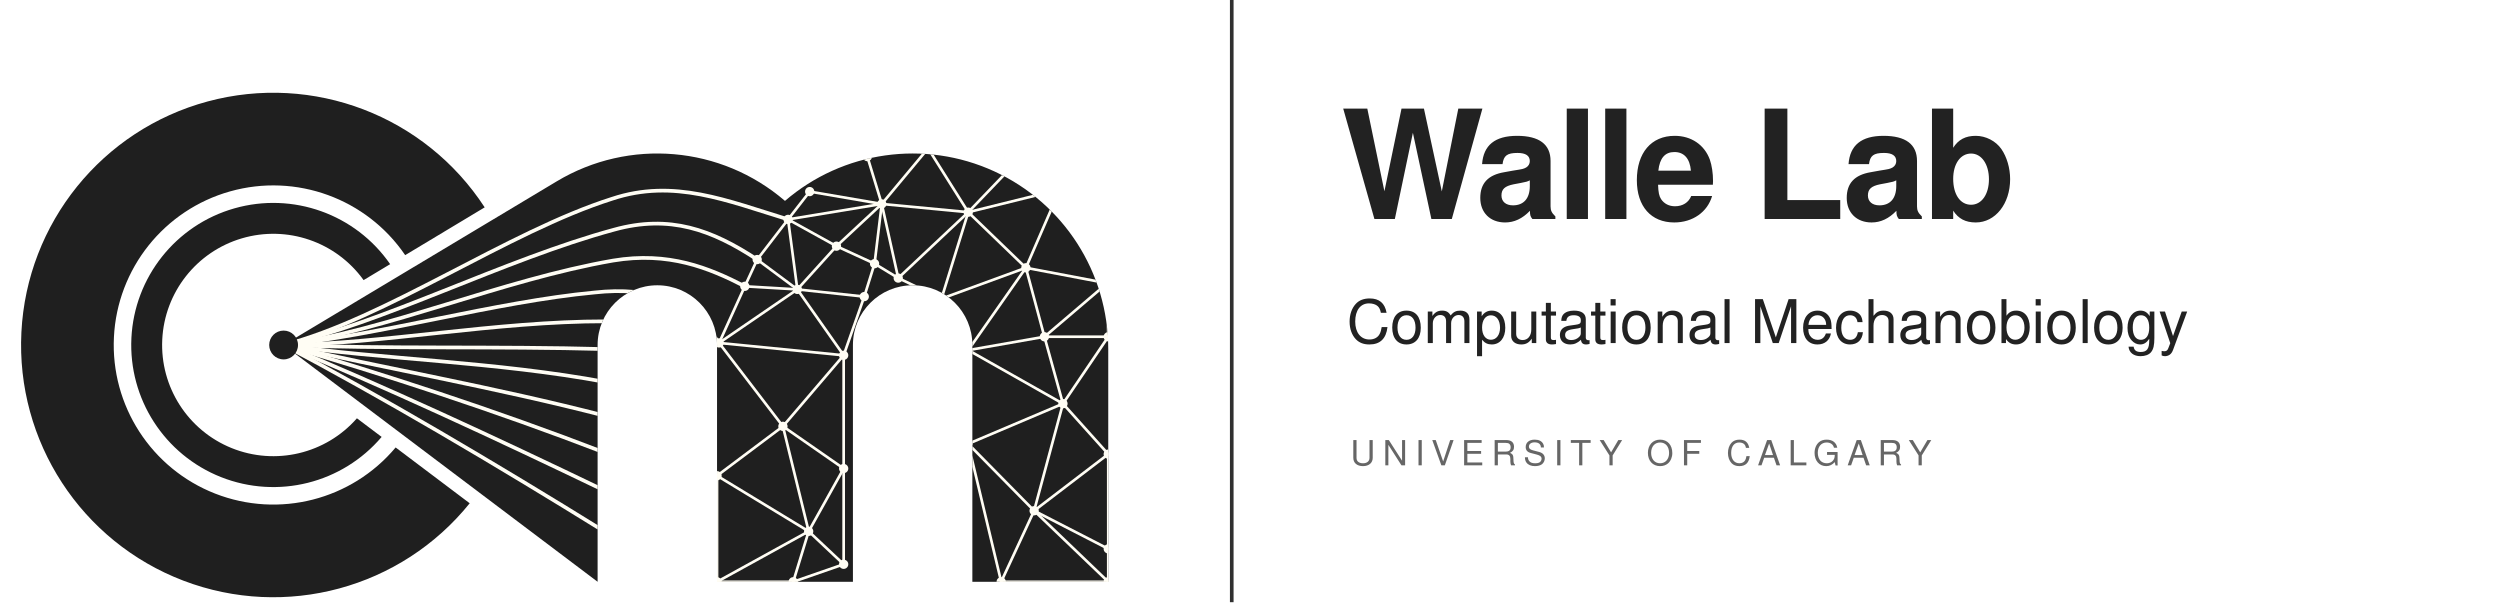
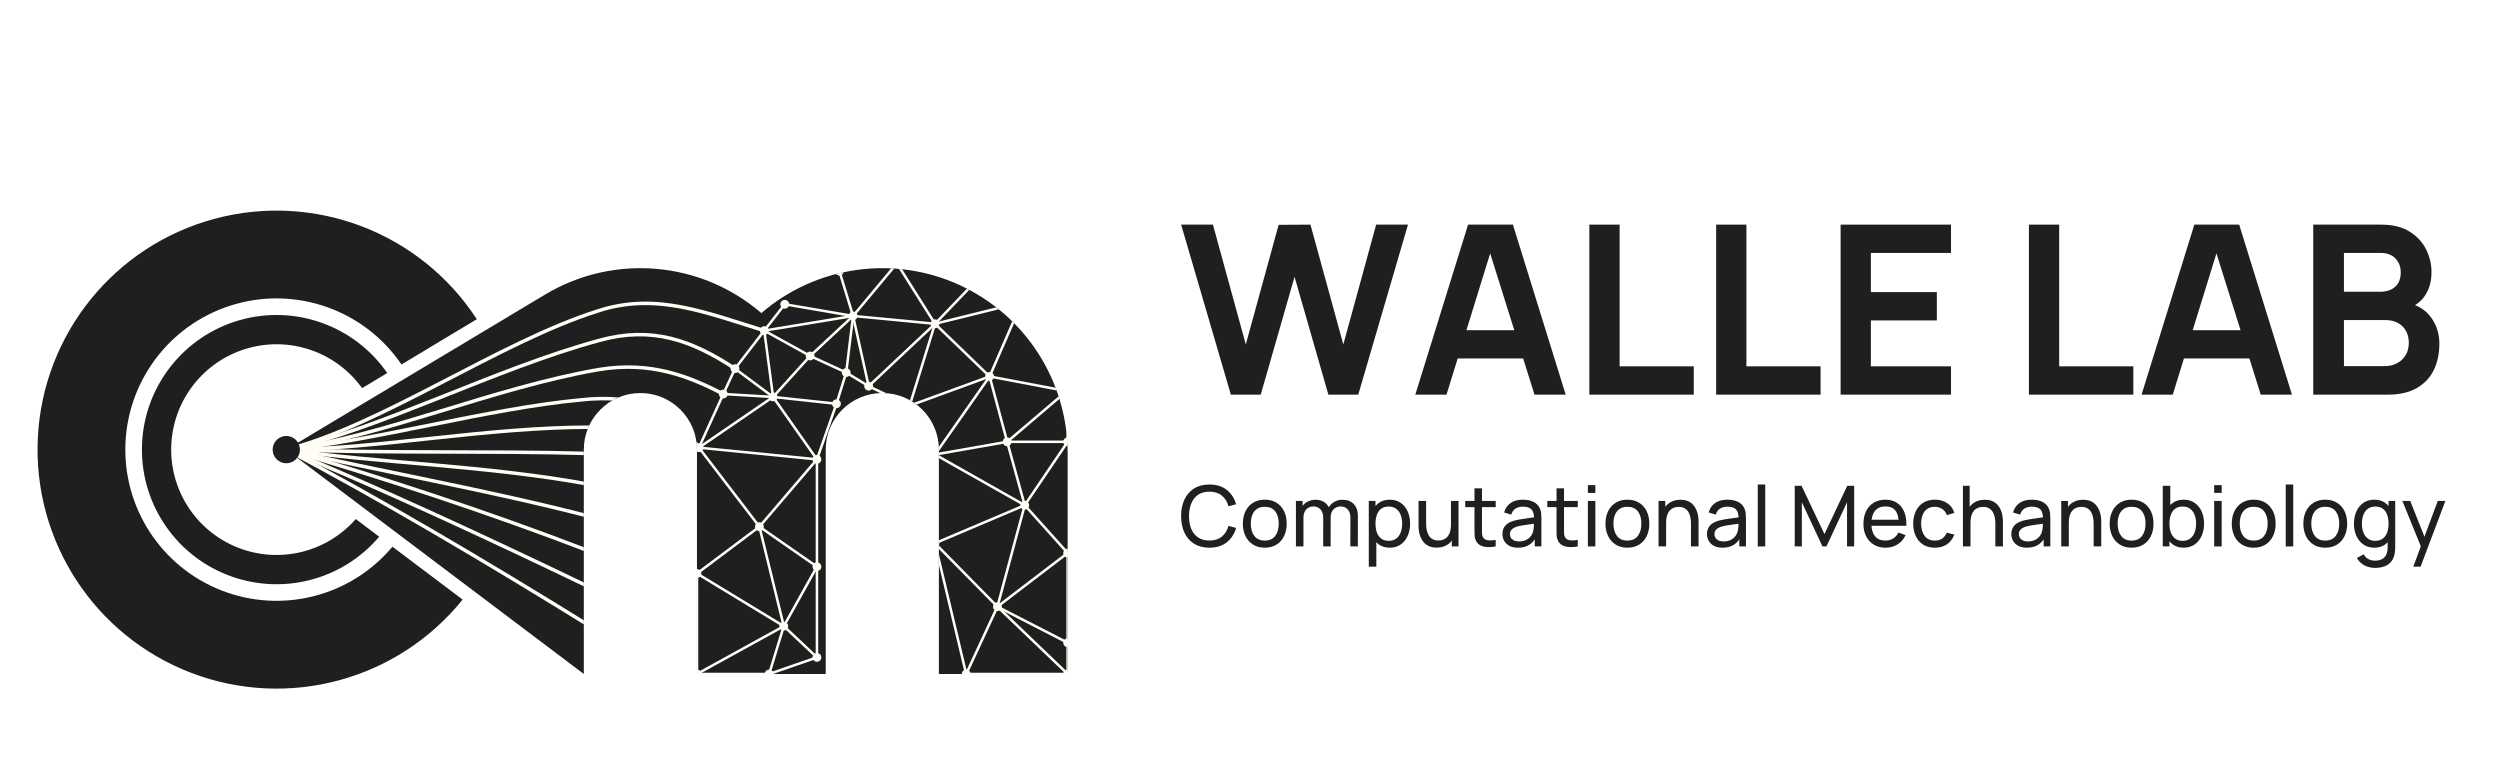
- <svg xmlns="http://www.w3.org/2000/svg" width="1370" height="330" viewBox="65 160 1370 330">
-   <svg x="65" y="120" width="620" height="378" viewBox="0 0 1098 670">
+ <svg xmlns="http://www.w3.org/2000/svg" width="1400" height="430" viewBox="0 0 1400 430">
+   <svg x="10" y="30" width="600" height="366" viewBox="0 0 1098 670">
    <g transform="translate(0 0) scale(1) translate(-70 -295)">
      <defs>
        <linearGradient id="charcoal" x1="130" y1="470" x2="510" y2="900" gradientUnits="userSpaceOnUse">
          <stop stop-color="#1f1f1f" />
          <stop offset="1" stop-color="#1f1f1f" />
        </linearGradient>
        <linearGradient id="colour" x1="326" y1="705" x2="1146" y2="705" gradientUnits="userSpaceOnUse">
          <stop stop-color="#f15a24" />
          <stop offset=".42" stop-color="#e52b28" />
          <stop offset=".7" stop-color="#d5192c" />
          <stop offset="1" stop-color="#c8102e" />
        </linearGradient>
        <clipPath id="m-clip">
          <path d="M345 701 L610.347 542.016 A190 190 0 0 1 832 561.042 A190 190 0 0 1 1146 705 L1146 931 L1014 931 L1014 701 A58 58 0 0 0 898 701 L898 931 L766 931 L766 701 A58 58 0 0 0 650 701 L650 931 L345 701 Z" />
        </clipPath>
      </defs>
      <g id="charcoal-symbol" fill="#1f1f1f">
        <path d="M540.311 567.312 A245 245 0 1 0 525.758 854.741 L453.821 800.532 A155 155 0 1 1 463.086 613.714 Z" />
        <path d="M448.488 622.485 A138 138 0 1 0 440.224 790.286 L416.213 772.193 A108 108 0 1 1 422.705 637.977 Z" />
      </g>
      <path id="colour-symbol" d="M345 701 L610.347 542.016 A190 190 0 0 1 832 561.042 A190 190 0 0 1 1146 705 L1146 931 L1014 931 L1014 701 A58 58 0 0 0 898 701 L898 931 L766 931 L766 701 A58 58 0 0 0 650 701 L650 931 L345 701 Z" fill="#1f1f1f" />
      <g clip-path="url(#m-clip)" stroke="#fffdf4" stroke-linecap="round" stroke-linejoin="round">
        <g id="radiating-curves" stroke-width="3.6" fill="none">
          <path d="M345 701 C443 676 563 591 664 559 C724 539 776 561 835 579" />
          <path d="M345 701 C439 681 559 618 666 589 C720 574 761 589 805 618" />
          <path d="M345 701 C446 687 556 638 665 619 C719 610 758 626 793 644" />
          <path d="M345 701 C436 692 551 659 647 650 C702 644 739 658 768 699" />
          <path d="M345 701 C441 700 550 678 658 678" />
          <path d="M345 701 C443 705 551 702 658 705" />
          <path d="M345 701 C439 715 551 717 658 737" />
          <path d="M345 701 C440 723 550 742 658 770" />
          <path d="M345 701 C441 729 549 764 658 806" />
          <path d="M345 701 C440 740 550 791 658 843" />
          <path d="M345 701 C438 750 550 816 658 883" />
        </g>
        <g id="triangular-mesh" stroke-width="2.6" fill="none">
          <path d="M835 579 L805 618" />
          <path d="M835 579 L844 647" />
          <path d="M835 579 L882 605" />
          <path d="M835 579 L926 564" />
          <path d="M835 579 L856 552" />
          <path d="M805 618 L793 644" />
          <path d="M805 618 L844 647" />
          <path d="M793 644 L768 699" />
          <path d="M793 644 L844 647" />
          <path d="M768 699 L844 647" />
          <path d="M768 699 L830 780" />
          <path d="M768 699 L889 711" />
          <path d="M830 780 L889 711" />
          <path d="M830 780 L766 828" />
          <path d="M830 780 L855 882" />
          <path d="M830 780 L889 821" />
          <path d="M766 828 L855 882" />
          <path d="M766 828 L766 931" />
          <path d="M855 882 L766 931" />
          <path d="M855 882 L840 931" />
          <path d="M855 882 L889 914" />
          <path d="M855 882 L889 821" />
          <path d="M766 931 L840 931" />
          <path d="M840 931 L889 914" />
          <path d="M889 914 L889 821" />
          <path d="M889 821 L889 711" />
          <path d="M889 711 L844 647" />
          <path d="M844 647 L882 605" />
          <path d="M844 647 L909 654" />
          <path d="M882 605 L926 564" />
          <path d="M882 605 L919 622" />
          <path d="M919 622 L926 564" />
          <path d="M919 622 L942 636" />
          <path d="M919 622 L909 654" />
          <path d="M942 636 L926 564" />
          <path d="M942 636 L1010 572" />
          <path d="M942 636 L984 656" />
          <path d="M909 654 L889 711" />
          <path d="M926 564 L856 552" />
          <path d="M926 564 L912 518" />
          <path d="M926 564 L971 510" />
          <path d="M926 564 L1010 572" />
          <path d="M971 510 L1010 572" />
          <path d="M971 510 L1057 523" />
          <path d="M1010 572 L1057 523" />
          <path d="M1010 572 L1099 550" />
          <path d="M1010 572 L1066 626" />
          <path d="M1010 572 L984 656" />
          <path d="M1099 550 L1066 626" />
          <path d="M1066 626 L1145 641" />
          <path d="M1066 626 L1084 693" />
          <path d="M1066 626 L1010 706" />
          <path d="M1066 626 L984 656" />
          <path d="M1145 641 L1084 693" />
          <path d="M1145 641 L1146 693" />
          <path d="M1084 693 L1146 693" />
          <path d="M1084 693 L1010 706" />
          <path d="M1084 693 L1102 758" />
          <path d="M1010 706 L1102 758" />
          <path d="M1102 758 L1146 693" />
          <path d="M1102 758 L1010 797" />
          <path d="M1102 758 L1146 807" />
          <path d="M1102 758 L1074 862" />
          <path d="M1010 797 L1074 862" />
          <path d="M1010 797 L1042 931" />
          <path d="M1146 807 L1074 862" />
          <path d="M1146 807 L1146 899" />
          <path d="M1074 862 L1146 899" />
          <path d="M1074 862 L1042 931" />
          <path d="M1074 862 L1146 931" />
          <path d="M1146 899 L1146 931" />
          <path d="M1042 931 L1146 931" />
          <circle cx="766" cy="828" r="4.5" fill="#fffdf4" stroke="none" />
          <circle cx="766" cy="931" r="4.5" fill="#fffdf4" stroke="none" />
          <circle cx="768" cy="699" r="4.5" fill="#fffdf4" stroke="none" />
          <circle cx="793" cy="644" r="4.5" fill="#fffdf4" stroke="none" />
          <circle cx="805" cy="618" r="4.5" fill="#fffdf4" stroke="none" />
          <circle cx="830" cy="780" r="4.5" fill="#fffdf4" stroke="none" />
          <circle cx="835" cy="579" r="4.5" fill="#fffdf4" stroke="none" />
          <circle cx="840" cy="931" r="4.5" fill="#fffdf4" stroke="none" />
          <circle cx="844" cy="647" r="4.5" fill="#fffdf4" stroke="none" />
          <circle cx="855" cy="882" r="4.5" fill="#fffdf4" stroke="none" />
          <circle cx="856" cy="552" r="4.5" fill="#fffdf4" stroke="none" />
          <circle cx="882" cy="605" r="4.5" fill="#fffdf4" stroke="none" />
          <circle cx="889" cy="711" r="4.5" fill="#fffdf4" stroke="none" />
          <circle cx="889" cy="821" r="4.5" fill="#fffdf4" stroke="none" />
          <circle cx="889" cy="914" r="4.5" fill="#fffdf4" stroke="none" />
          <circle cx="909" cy="654" r="4.5" fill="#fffdf4" stroke="none" />
          <circle cx="912" cy="518" r="4.5" fill="#fffdf4" stroke="none" />
          <circle cx="919" cy="622" r="4.5" fill="#fffdf4" stroke="none" />
          <circle cx="926" cy="564" r="4.5" fill="#fffdf4" stroke="none" />
          <circle cx="942" cy="636" r="4.5" fill="#fffdf4" stroke="none" />
          <circle cx="971" cy="510" r="4.5" fill="#fffdf4" stroke="none" />
          <circle cx="984" cy="656" r="4.5" fill="#fffdf4" stroke="none" />
          <circle cx="1010" cy="572" r="4.5" fill="#fffdf4" stroke="none" />
          <circle cx="1010" cy="706" r="4.5" fill="#fffdf4" stroke="none" />
          <circle cx="1010" cy="797" r="4.5" fill="#fffdf4" stroke="none" />
          <circle cx="1042" cy="931" r="4.5" fill="#fffdf4" stroke="none" />
          <circle cx="1057" cy="523" r="4.5" fill="#fffdf4" stroke="none" />
          <circle cx="1066" cy="626" r="4.5" fill="#fffdf4" stroke="none" />
          <circle cx="1074" cy="862" r="4.5" fill="#fffdf4" stroke="none" />
          <circle cx="1084" cy="693" r="4.5" fill="#fffdf4" stroke="none" />
          <circle cx="1099" cy="550" r="4.5" fill="#fffdf4" stroke="none" />
          <circle cx="1102" cy="758" r="4.5" fill="#fffdf4" stroke="none" />
          <circle cx="1145" cy="641" r="4.5" fill="#fffdf4" stroke="none" />
          <circle cx="1146" cy="693" r="4.5" fill="#fffdf4" stroke="none" />
          <circle cx="1146" cy="807" r="4.5" fill="#fffdf4" stroke="none" />
          <circle cx="1146" cy="899" r="4.5" fill="#fffdf4" stroke="none" />
          <circle cx="1146" cy="931" r="4.5" fill="#fffdf4" stroke="none" />
        </g>
        <g id="mesh-nodes" fill="#fffdf4" stroke="none">















</g>
      </g>
      <circle id="focus" cx="345" cy="701" r="14" fill="#1f1f1f" />
    </g>
  </svg>
-   <path d="M740 160 V490" stroke="#303030" stroke-width="2" />
-   <g font-family="Helvetica Neue, Helvetica, Arial, sans-serif" fill="#222">
-     <text x="800" y="280" font-size="83" font-weight="700" letter-spacing="-2">Walle Lab</text>
-     <text x="803" y="348" font-size="33" font-weight="400">Computational Mechanobiology</text>
-     <text x="805" y="415" font-size="19" letter-spacing="4" fill="#666">UNIVERSITY OF CALGARY</text>
+   <g fill="#1f1f1f">
+     <path transform="translate(660 221) scale(0.06612032 -0.06612032)" d="M442.833 0 21.666 1440H291.004L569.335 425.173L847.5 1438.167L1117.004 1440L1395.335 425.173L1673.5 1440H1943.004L1521.837 0H1268.833L982.252 998.16L695.837 0Z" />
+     <path transform="translate(789.9264 221) scale(0.06612032 -0.06612032)" d="M40 0 486.998 1440H866.671L1313.67 0H1049.499L647.668 1280.997H700.335L304.171 0ZM298.668 306.165V545.669H1056.668V306.165Z" />
+     <path transform="translate(879.4533 221) scale(0.06612032 -0.06612032)" d="M160 0V1440H416.337V239.837H1044.335V0Z" />
+     <path transform="translate(950.4666 221) scale(0.06612032 -0.06612032)" d="M160 0V1440H416.337V239.837H1044.335V0Z" />
+     <path transform="translate(1021.48 221) scale(0.06612032 -0.06612032)" d="M140 0V1440H1075.001V1200.163H396.337V868.336H955.001V628.499H396.337V239.837H1075.001V0Z" />
+     <path transform="translate(1125.619 221) scale(0.06612032 -0.06612032)" d="M160 0V1440H416.337V239.837H1044.335V0Z" />
+     <path transform="translate(1196.633 221) scale(0.06612032 -0.06612032)" d="M40 0 486.998 1440H866.671L1313.67 0H1049.499L647.668 1280.997H700.335L304.171 0ZM298.668 306.165V545.669H1056.668V306.165Z" />
+     <path transform="translate(1286.159 221) scale(0.06612032 -0.06612032)" d="M140 0V1440H713.501Q863.335 1440 957.752 1379.916Q1052.169 1319.833 1096.918 1227.916Q1141.668 1135.999 1141.668 1040.166Q1141.668 919.749 1086.21 838.457Q1030.752 757.166 934.669 729.166L934.336 779Q1070.002 749.5 1139.085 652.125Q1208.168 554.75 1208.168 432.001Q1208.168 303.501 1159.96 206.459Q1111.752 109.417 1014.877 54.709Q918.002 0 773.501 0ZM400.004 241.67H744.501Q803.584 241.67 849.958 266.128Q896.332 290.586 922.832 335.044Q949.331 379.502 949.331 440.501Q949.331 495.084 926.373 538.125Q903.415 581.166 858.249 606.499Q813.083 631.831 747.834 631.831H400.004ZM400.004 871.502H709.834Q758.75 871.502 797.374 889.418Q835.999 907.334 858.581 943.542Q881.164 979.749 881.164 1035.165Q881.164 1105.664 836.457 1152.997Q791.75 1200.33 709.834 1200.33H400.004Z" />
+   </g>
+   <g fill="#1f1f1f">
+     <path transform="translate(660 306) scale(0.02358804 -0.02358804)" d="M732 -30Q516.5 -30 366.5 65.0Q216.5 160 138.25 329.0Q60 498 60 720Q60 942 138.25 1111.0Q216.5 1280 366.5 1375.0Q516.5 1470 732 1470Q982 1470 1143.25 1342.75Q1304.5 1215.5 1366 1001L1185 953Q1141 1114 1027.75 1207.0Q914.5 1300 732 1300Q571 1300 464.0 1227.0Q357 1154 303.0 1023.25Q249 892.5 248 720Q247 547.5 301.0 417.0Q355 286.5 463.0 213.25Q571 140 732 140Q914.5 140 1027.75 233.5Q1141 327 1185 487L1366 439Q1304.5 224.5 1143.25 97.25Q982 -30 732 -30Z" />
+     <path transform="translate(694.1083 306) scale(0.02358804 -0.02358804)" d="M600 -30Q438.5 -30 322.0 43.0Q205.5 116 142.75 244.75Q80 373.5 80 541Q80 710.5 144.0 838.75Q208 967 324.75 1038.5Q441.5 1110 600 1110Q762 1110 878.75 1037.25Q995.5 964.5 1058.25 836.25Q1121 708 1121 541Q1121 371.5 1057.75 243.0Q994.5 114.5 877.5 42.25Q760.5 -30 600 -30ZM600 139Q767.5 139 849.75 251.0Q932 363 932 541Q932 723.5 849.0 832.25Q766 941 600 941Q487 941 413.75 890.0Q340.5 839 304.75 749.0Q269 659 269 541Q269 358.5 353.0 248.75Q437 139 600 139Z" />
+     <path transform="translate(722.4375 306) scale(0.02358804 -0.02358804)" d="M1431 0 1432 691Q1432 812 1367.25 880.5Q1302.5 949 1200 949Q1139.5 949 1085.75 921.25Q1032 893.5 998.0 835.25Q964 777 964 686L870 724Q867.5 839 917.0 925.5Q966.5 1012 1052.75 1060.0Q1139 1108 1247 1108Q1416 1108 1513.0 1005.25Q1610 902.5 1610 730L1609 0ZM139 0V1080H298V791H318V0ZM786 0 787 684Q787 807.5 723.0 878.25Q659 949 553 949Q447.5 949 382.75 876.75Q318 804.5 318 686L224 742Q224 847 274.0 929.75Q324 1012.5 410.0 1060.25Q496 1108 605 1108Q714 1108 794.75 1061.75Q875.5 1015.5 919.75 930.0Q964 844.5 964 727L963 0Z" />
+     <path transform="translate(763.2449 306) scale(0.02358804 -0.02358804)" d="M636 -30Q484 -30 380.0 45.5Q276 121 222.5 250.25Q169 379.5 169 541Q169 704 222.5 832.75Q276 961.5 380.25 1035.75Q484.5 1110 637 1110Q787 1110 895.25 1035.25Q1003.5 960.5 1061.75 831.75Q1120 703 1120 541Q1120 379 1061.75 249.75Q1003.5 120.5 895.25 45.25Q787 -30 636 -30ZM139 -480V1080H298V285H318V-480ZM614 133Q720.5 133 790.75 187.0Q861 241 896.0 333.5Q931 426 931 541Q931 655 896.25 747.0Q861.5 839 790.25 893.0Q719 947 609 947Q503.5 947 434.5 895.5Q365.5 844 331.75 752.25Q298 660.5 298 541Q298 422.5 331.5 330.25Q365 238 435.0 185.5Q505 133 614 133Z" />
+     <path transform="translate(791.5505 306) scale(0.02358804 -0.02358804)" d="M550 -28Q445.5 -28 371.25 5.0Q297 38 248.0 92.75Q199 147.5 171.0 214.75Q143 282 131.5 351.75Q120 421.5 120 483V1080H300V539Q300 463 313.75 391.75Q327.5 320.5 361.0 263.75Q394.5 207 451.0 174.0Q507.5 141 593 141Q660 141 714.75 163.75Q769.5 186.5 808.5 232.25Q847.5 278 868.75 347.75Q890 417.5 890 511L1007 475Q1007 318.5 950.5 205.75Q894 93 791.5 32.5Q689 -28 550 -28ZM910 0V289H890V1080H1069V0Z" />
+     <path transform="translate(820.0684 306) scale(0.02358804 -0.02358804)" d="M743 0Q646.5 -19.5 553.25 -16.0Q460 -12.5 386.75 22.0Q313.5 56.5 276 130Q244 193.5 241.5 259.0Q239 324.5 239 408V1380H417V416Q417 349.5 418.5 302.75Q420 256 439 222Q475 157.5 553.5 146.75Q632 136 743 153ZM20 933V1080H743V933Z" />
+     <path transform="translate(839.4814 306) scale(0.02358804 -0.02358804)" d="M447 -30Q326 -30 244.25 14.25Q162.5 58.5 121.25 131.75Q80 205 80 292Q80 377 112.25 439.25Q144.5 501.5 203.75 543.25Q263 585 345 609Q422 629.5 517.25 645.25Q612.5 661 710.5 673.75Q808.5 686.5 894 699L830 662Q832.5 805.5 772.25 874.75Q712 944 564 944Q466 944 392.25 899.25Q318.5 854.5 289 755L120 806Q158.5 948 270.75 1029.0Q383 1110 566 1110Q712.5 1110 818.0 1057.5Q923.5 1005 970 899Q993 849 999.0 790.5Q1005 732 1005 668V0H847V259L884 235Q823 103.5 713.25 36.75Q603.5 -30 447 -30ZM474 119Q570 119 640.5 153.25Q711 187.5 754.0 244.25Q797 301 810 368Q824.5 418 826.25 479.25Q828 540.5 828 574L890 547Q803 534.5 718.75 523.5Q634.5 512.5 559.5 500.25Q484.5 488 425 471Q380.5 457 342.25 434.75Q304 412.5 280.5 378.0Q257 343.5 257 293Q257 248.5 279.25 208.75Q301.5 169 349.25 144.0Q397 119 474 119Z" />
+     <path transform="translate(866.0179 306) scale(0.02358804 -0.02358804)" d="M743 0Q646.5 -19.5 553.25 -16.0Q460 -12.5 386.75 22.0Q313.5 56.5 276 130Q244 193.5 241.5 259.0Q239 324.5 239 408V1380H417V416Q417 349.5 418.5 302.75Q420 256 439 222Q475 157.5 553.5 146.75Q632 136 743 153ZM20 933V1080H743V933Z" />
+     <path transform="translate(885.4309 306) scale(0.02358804 -0.02358804)" d="M160 1271V1455H338V1271ZM160 0V1080H338V0Z" />
+     <path transform="translate(897.1777 306) scale(0.02358804 -0.02358804)" d="M600 -30Q438.5 -30 322.0 43.0Q205.5 116 142.75 244.75Q80 373.5 80 541Q80 710.5 144.0 838.75Q208 967 324.75 1038.5Q441.5 1110 600 1110Q762 1110 878.75 1037.25Q995.5 964.5 1058.25 836.25Q1121 708 1121 541Q1121 371.5 1057.75 243.0Q994.5 114.5 877.5 42.25Q760.5 -30 600 -30ZM600 139Q767.5 139 849.75 251.0Q932 363 932 541Q932 723.5 849.0 832.25Q766 941 600 941Q487 941 413.75 890.0Q340.5 839 304.75 749.0Q269 659 269 541Q269 358.5 353.0 248.75Q437 139 600 139Z" />
+     <path transform="translate(925.507 306) scale(0.02358804 -0.02358804)" d="M909 0V541Q909 617.5 895.25 688.5Q881.5 759.5 848.0 816.25Q814.5 873 758.0 906.0Q701.5 939 616 939Q549 939 494.25 916.25Q439.5 893.5 400.5 847.75Q361.5 802 340.25 732.5Q319 663 319 569L202 605Q202 761.5 258.5 874.25Q315 987 417.5 1047.5Q520 1108 659 1108Q763.5 1108 837.75 1075.0Q912 1042 961.0 987.25Q1010 932.5 1038.0 865.25Q1066 798 1077.5 728.25Q1089 658.5 1089 597V0ZM139 0V1080H299V791H319V0Z" />
+     <path transform="translate(954.0249 306) scale(0.02358804 -0.02358804)" d="M447 -30Q326 -30 244.25 14.25Q162.5 58.5 121.25 131.75Q80 205 80 292Q80 377 112.25 439.25Q144.5 501.5 203.75 543.25Q263 585 345 609Q422 629.5 517.25 645.25Q612.5 661 710.5 673.75Q808.5 686.5 894 699L830 662Q832.5 805.5 772.25 874.75Q712 944 564 944Q466 944 392.25 899.25Q318.5 854.5 289 755L120 806Q158.5 948 270.75 1029.0Q383 1110 566 1110Q712.5 1110 818.0 1057.5Q923.5 1005 970 899Q993 849 999.0 790.5Q1005 732 1005 668V0H847V259L884 235Q823 103.5 713.25 36.75Q603.5 -30 447 -30ZM474 119Q570 119 640.5 153.25Q711 187.5 754.0 244.25Q797 301 810 368Q824.5 418 826.25 479.25Q828 540.5 828 574L890 547Q803 534.5 718.75 523.5Q634.5 512.5 559.5 500.25Q484.5 488 425 471Q380.5 457 342.25 434.75Q304 412.5 280.5 378.0Q257 343.5 257 293Q257 248.5 279.25 208.75Q301.5 169 349.25 144.0Q397 119 474 119Z" />
+     <path transform="translate(980.5615 306) scale(0.02358804 -0.02358804)" d="M160 0V1470H338V0Z" />
+     <path transform="translate(1001.744 306) scale(0.02358804 -0.02358804)" d="M140 0V1440H302L846 293L1387 1440H1551V1H1382V1049L893 0H798L309 1049V0Z" />
+     <path transform="translate(1041.631 306) scale(0.02358804 -0.02358804)" d="M608 -30Q448.5 -30 330.0 40.25Q211.5 110.5 145.75 237.25Q80 364 80 533Q80 710 144.75 839.5Q209.5 969 326.25 1039.5Q443 1110 600 1110Q762.5 1110 877.0 1035.0Q991.5 960 1049.25 821.0Q1107 682 1098.5 490H919V554Q916 753 838.0 851.5Q760 950 606 950Q440.5 950 354.75 844.0Q269 738 269 540Q269 349 354.75 244.0Q440.5 139 600 139Q707 139 786.0 188.0Q865 237 910 329L1081 270Q1017.5 127 891.25 48.5Q765 -30 608 -30ZM209 490V633H1007V490Z" />
+     <path transform="translate(1069.488 306) scale(0.02358804 -0.02358804)" d="M595 -30Q430.5 -30 316.0 43.5Q201.5 117 141.5 245.75Q81.5 374.5 80 540Q81.5 708.5 143.0 837.0Q204.5 965.5 319.5 1037.75Q434.5 1110 597 1110Q767.5 1110 891.0 1026.0Q1014.5 942 1057 796L881 743Q846.5 837 770.0 889.0Q693.5 941 595 941Q484 941 412.0 889.5Q340 838 305.0 747.5Q270 657 269 540Q270.5 359.5 352.25 249.25Q434 139 595 139Q700.5 139 770.5 187.5Q840.5 236 877 328L1057 281Q1000.5 130 881.5 50.0Q762.5 -30 595 -30Z" />
+     <path transform="translate(1095.954 306) scale(0.02358804 -0.02358804)" d="M909 0V541Q909 617.5 895.25 688.5Q881.5 759.5 848.0 816.25Q814.5 873 758.0 906.0Q701.5 939 616 939Q549 939 494.25 916.25Q439.5 893.5 400.5 847.75Q361.5 802 340.25 732.5Q319 663 319 569L202 605Q202 761.5 258.5 874.25Q315 987 417.5 1047.5Q520 1108 659 1108Q763.5 1108 837.75 1075.0Q912 1042 961.0 987.25Q1010 932.5 1038.0 865.25Q1066 798 1077.5 728.25Q1089 658.5 1089 597V0ZM139 0V1440H299V645H319V0Z" />
+     <path transform="translate(1124.472 306) scale(0.02358804 -0.02358804)" d="M447 -30Q326 -30 244.25 14.25Q162.5 58.5 121.25 131.75Q80 205 80 292Q80 377 112.25 439.25Q144.5 501.5 203.75 543.25Q263 585 345 609Q422 629.5 517.25 645.25Q612.5 661 710.5 673.75Q808.5 686.5 894 699L830 662Q832.5 805.5 772.25 874.75Q712 944 564 944Q466 944 392.25 899.25Q318.5 854.5 289 755L120 806Q158.5 948 270.75 1029.0Q383 1110 566 1110Q712.5 1110 818.0 1057.5Q923.5 1005 970 899Q993 849 999.0 790.5Q1005 732 1005 668V0H847V259L884 235Q823 103.5 713.25 36.75Q603.5 -30 447 -30ZM474 119Q570 119 640.5 153.25Q711 187.5 754.0 244.25Q797 301 810 368Q824.5 418 826.25 479.25Q828 540.5 828 574L890 547Q803 534.5 718.75 523.5Q634.5 512.5 559.5 500.25Q484.5 488 425 471Q380.5 457 342.25 434.75Q304 412.5 280.5 378.0Q257 343.5 257 293Q257 248.5 279.25 208.75Q301.5 169 349.25 144.0Q397 119 474 119Z" />
+     <path transform="translate(1151.009 306) scale(0.02358804 -0.02358804)" d="M909 0V541Q909 617.5 895.25 688.5Q881.5 759.5 848.0 816.25Q814.5 873 758.0 906.0Q701.5 939 616 939Q549 939 494.25 916.25Q439.5 893.5 400.5 847.75Q361.5 802 340.25 732.5Q319 663 319 569L202 605Q202 761.5 258.5 874.25Q315 987 417.5 1047.5Q520 1108 659 1108Q763.5 1108 837.75 1075.0Q912 1042 961.0 987.25Q1010 932.5 1038.0 865.25Q1066 798 1077.5 728.25Q1089 658.5 1089 597V0ZM139 0V1080H299V791H319V0Z" />
+     <path transform="translate(1179.527 306) scale(0.02358804 -0.02358804)" d="M600 -30Q438.5 -30 322.0 43.0Q205.5 116 142.75 244.75Q80 373.5 80 541Q80 710.5 144.0 838.75Q208 967 324.75 1038.5Q441.5 1110 600 1110Q762 1110 878.75 1037.25Q995.5 964.5 1058.25 836.25Q1121 708 1121 541Q1121 371.5 1057.75 243.0Q994.5 114.5 877.5 42.25Q760.5 -30 600 -30ZM600 139Q767.5 139 849.75 251.0Q932 363 932 541Q932 723.5 849.0 832.25Q766 941 600 941Q487 941 413.75 890.0Q340.5 839 304.75 749.0Q269 659 269 541Q269 358.5 353.0 248.75Q437 139 600 139Z" />
+     <path transform="translate(1207.856 306) scale(0.02358804 -0.02358804)" d="M636 -30Q484 -30 380.0 45.5Q276 121 222.5 250.25Q169 379.5 169 541Q169 704 222.5 832.75Q276 961.5 380.25 1035.75Q484.5 1110 637 1110Q787 1110 895.25 1035.25Q1003.5 960.5 1061.75 831.75Q1120 703 1120 541Q1120 379 1061.75 249.75Q1003.5 120.5 895.25 45.25Q787 -30 636 -30ZM139 0V1440H318V795H298V0ZM614 133Q720.5 133 790.75 187.0Q861 241 896.0 333.5Q931 426 931 541Q931 655 896.25 747.0Q861.5 839 790.25 893.0Q719 947 609 947Q503.5 947 434.5 895.5Q365.5 844 331.75 752.25Q298 660.5 298 541Q298 422.5 331.5 330.25Q365 238 435.0 185.5Q505 133 614 133Z" />
+     <path transform="translate(1236.161 306) scale(0.02358804 -0.02358804)" d="M160 1271V1455H338V1271ZM160 0V1080H338V0Z" />
+     <path transform="translate(1247.908 306) scale(0.02358804 -0.02358804)" d="M600 -30Q438.5 -30 322.0 43.0Q205.5 116 142.75 244.75Q80 373.5 80 541Q80 710.5 144.0 838.75Q208 967 324.75 1038.5Q441.5 1110 600 1110Q762 1110 878.75 1037.25Q995.5 964.5 1058.25 836.25Q1121 708 1121 541Q1121 371.5 1057.75 243.0Q994.5 114.5 877.5 42.25Q760.5 -30 600 -30ZM600 139Q767.5 139 849.75 251.0Q932 363 932 541Q932 723.5 849.0 832.25Q766 941 600 941Q487 941 413.75 890.0Q340.5 839 304.75 749.0Q269 659 269 541Q269 358.5 353.0 248.75Q437 139 600 139Z" />
+     <path transform="translate(1276.238 306) scale(0.02358804 -0.02358804)" d="M160 0V1470H338V0Z" />
+     <path transform="translate(1287.984 306) scale(0.02358804 -0.02358804)" d="M600 -30Q438.5 -30 322.0 43.0Q205.5 116 142.75 244.75Q80 373.5 80 541Q80 710.5 144.0 838.75Q208 967 324.75 1038.5Q441.5 1110 600 1110Q762 1110 878.75 1037.25Q995.5 964.5 1058.25 836.25Q1121 708 1121 541Q1121 371.5 1057.75 243.0Q994.5 114.5 877.5 42.25Q760.5 -30 600 -30ZM600 139Q767.5 139 849.75 251.0Q932 363 932 541Q932 723.5 849.0 832.25Q766 941 600 941Q487 941 413.75 890.0Q340.5 839 304.75 749.0Q269 659 269 541Q269 358.5 353.0 248.75Q437 139 600 139Z" />
+     <path transform="translate(1316.314 306) scale(0.02358804 -0.02358804)" d="M577 -510Q492 -510 411.0 -484.25Q330 -458.5 262.5 -406.0Q195 -353.5 150 -273L313 -187Q353 -266.5 426.25 -302.25Q499.5 -338 578 -338Q681 -338 748.75 -300.5Q816.5 -263 849.25 -189.0Q882 -115 881 -5V290H902V1080H1060V-7Q1060 -51.5 1057.25 -92.25Q1054.5 -133 1047 -173Q1026 -288 964.0 -362.5Q902 -437 804.0 -473.5Q706 -510 577 -510ZM564 -30Q413 -30 304.75 45.25Q196.5 120.5 138.25 249.75Q80 379 80 541Q80 703 138.25 831.75Q196.5 960.5 304.75 1035.25Q413 1110 563 1110Q715.5 1110 819.75 1035.75Q924 961.5 977.5 832.75Q1031 704 1031 541Q1031 379.5 977.5 250.25Q924 121 820.0 45.5Q716 -30 564 -30ZM586 133Q695 133 765.0 185.5Q835 238 868.5 330.25Q902 422.5 902 541Q902 660.5 868.25 752.25Q834.5 844 765.5 895.5Q696.5 947 591 947Q481 947 409.5 893.0Q338 839 303.5 747.0Q269 655 269 541Q269 426 304.0 333.5Q339 241 409.25 187.0Q479.5 133 586 133Z" />
+     <path transform="translate(1344.619 306) scale(0.02358804 -0.02358804)" d="M290 -480 499 88 502 -80 30 1080H217L587 147H523L870 1080H1051L463 -480Z" />
  </g>
</svg>
